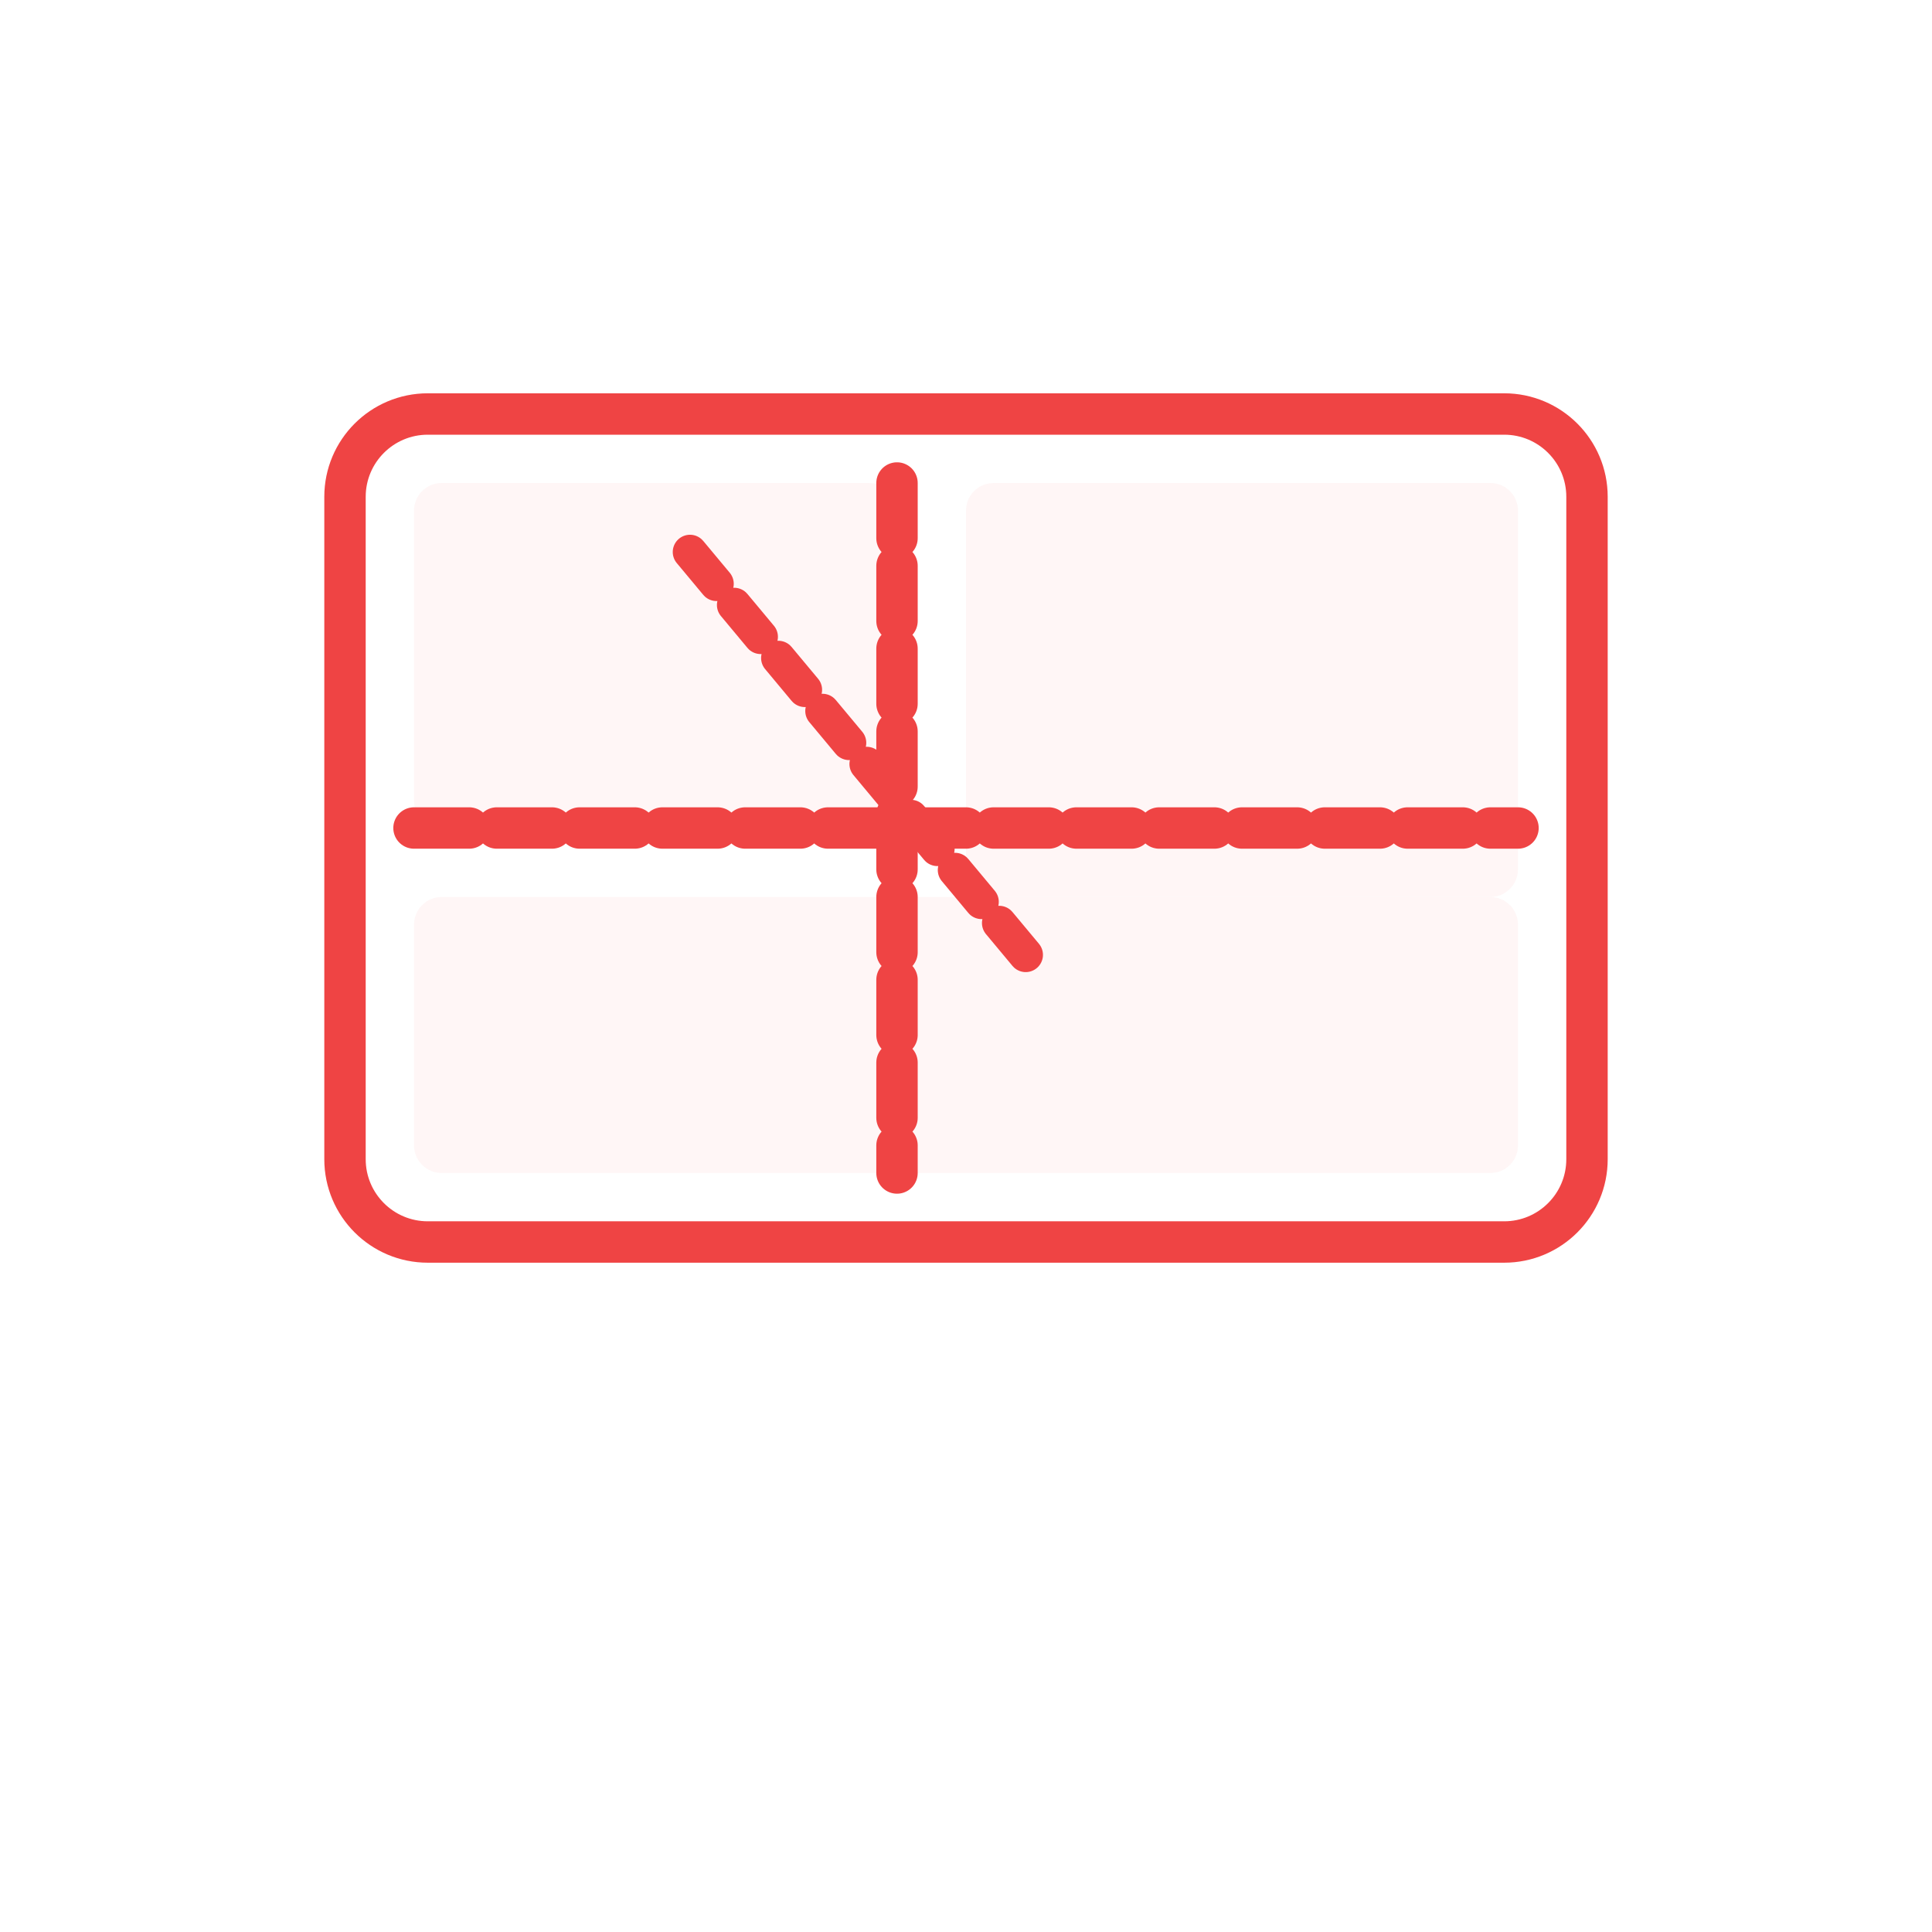
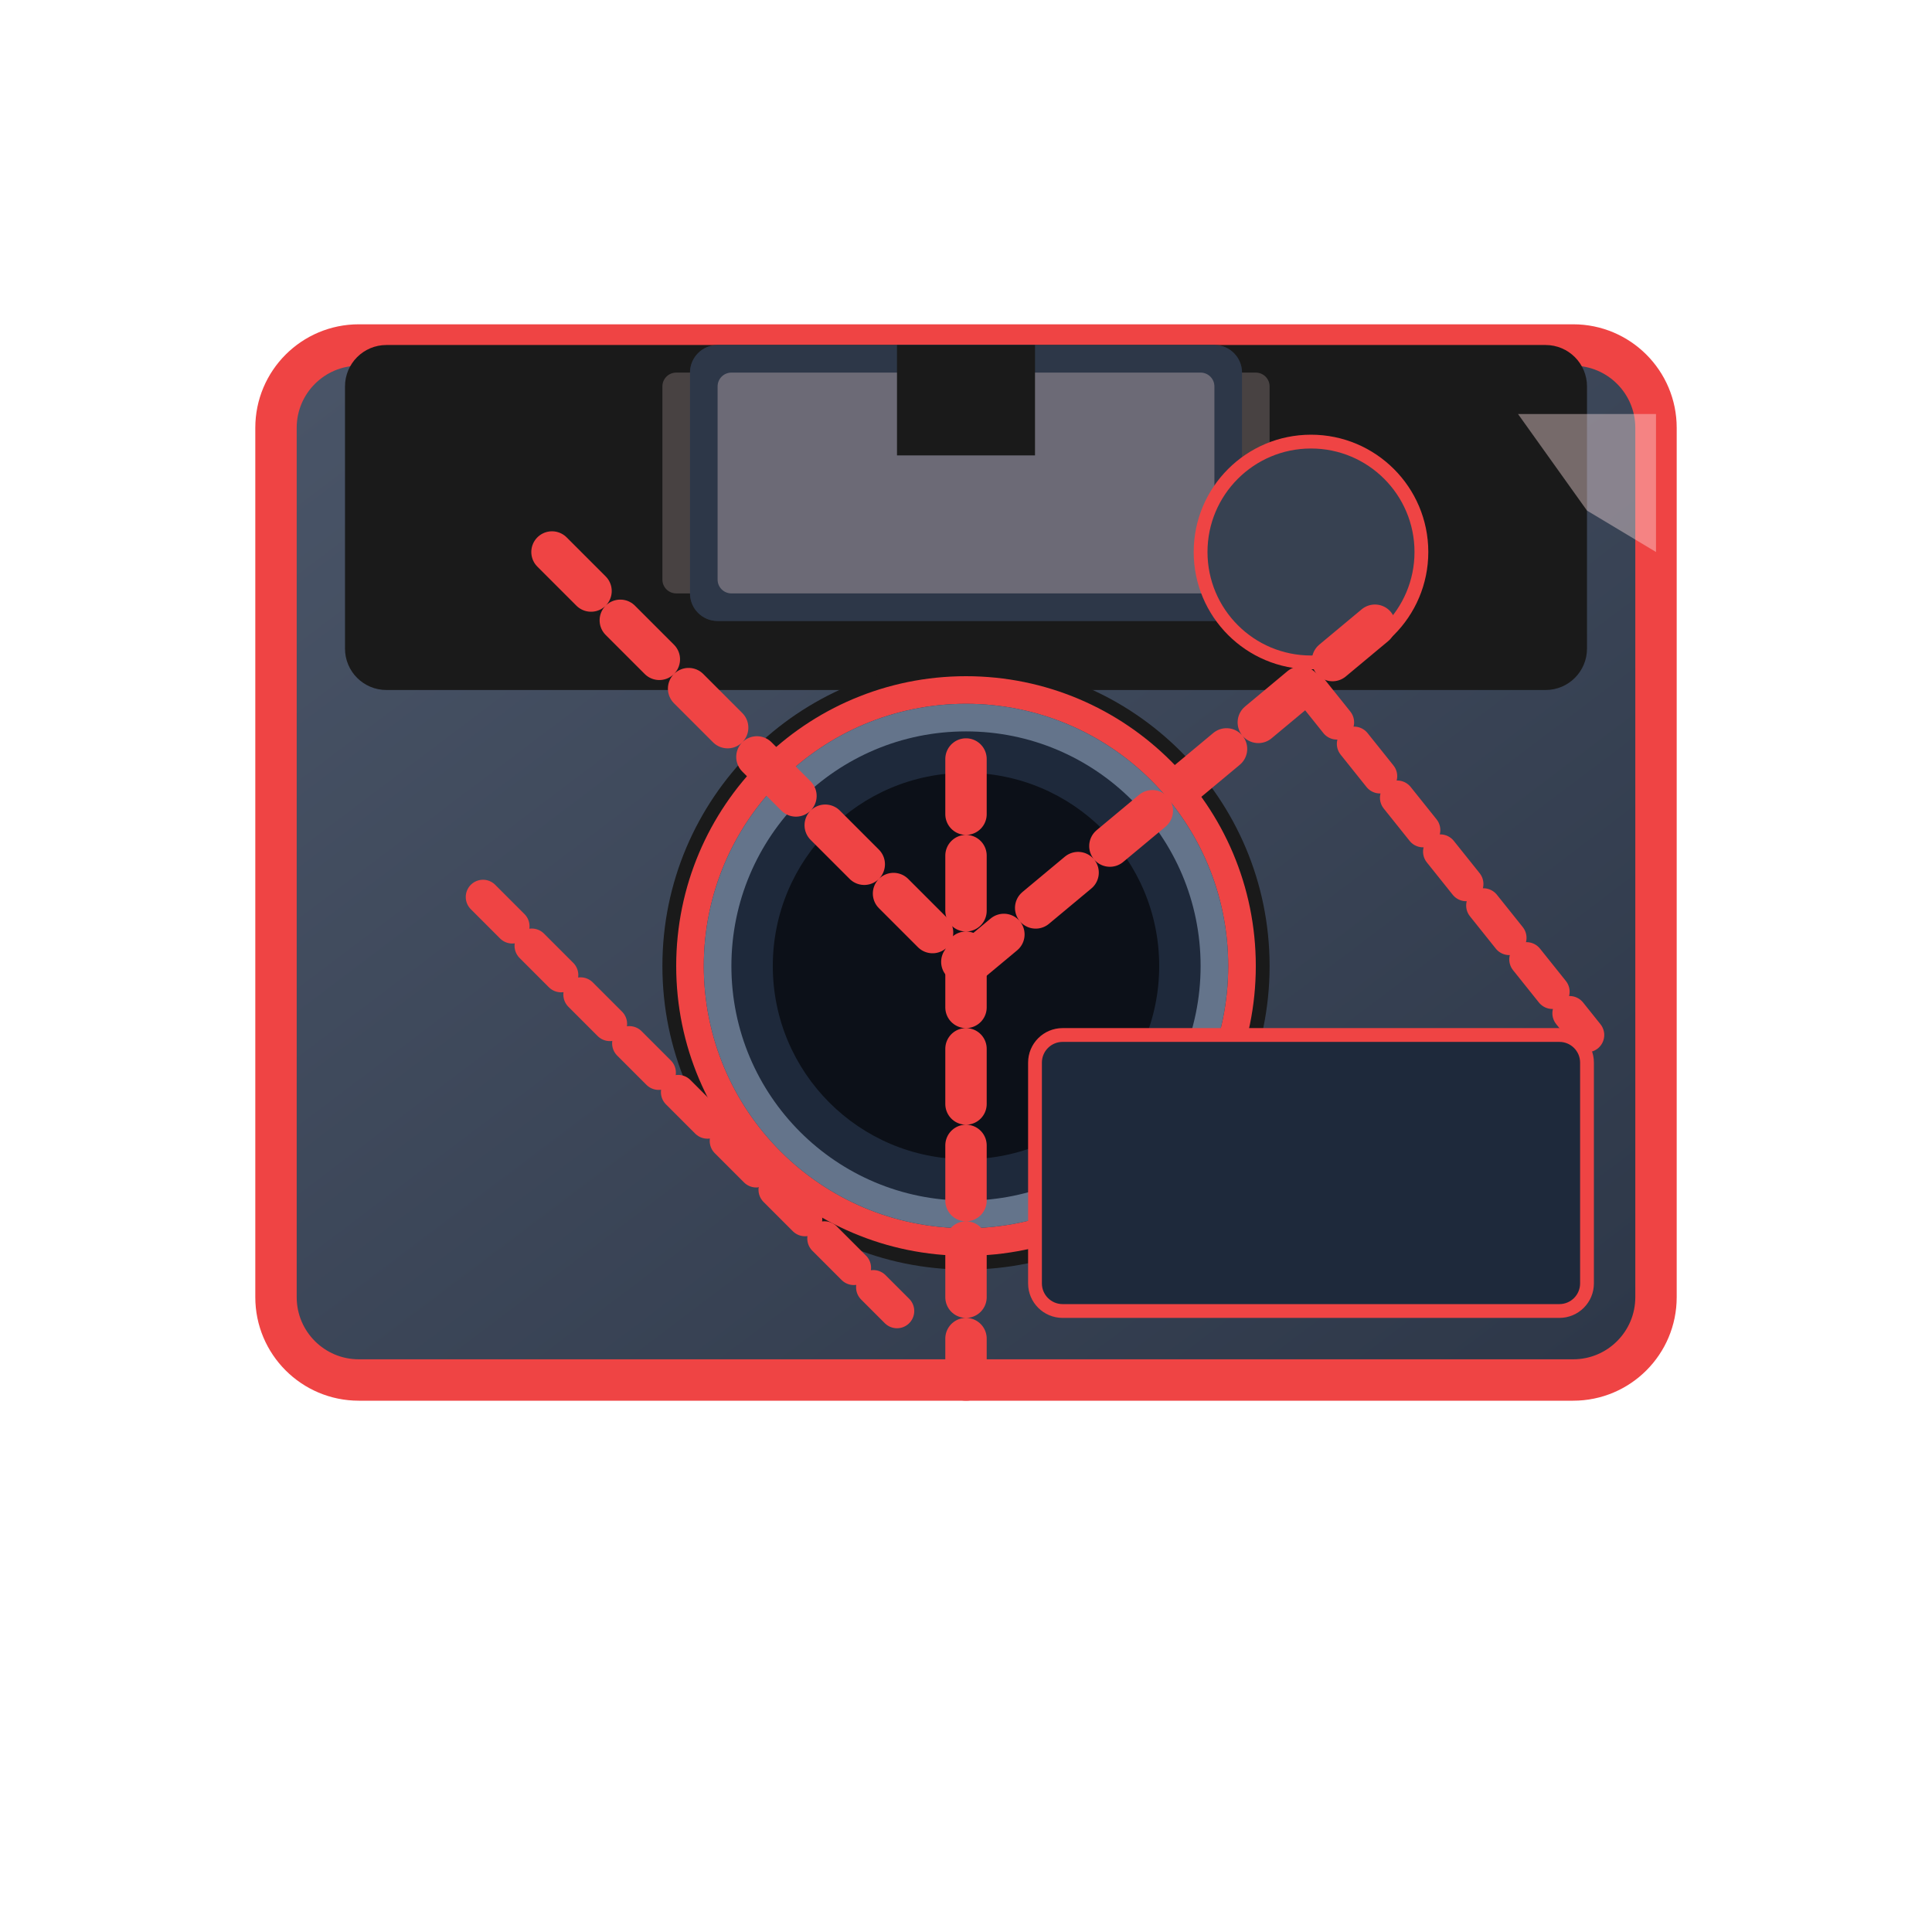
<svg xmlns="http://www.w3.org/2000/svg" viewBox="0 0 140 140" fill="none">
  <style>
    @keyframes crack {
      0%, 100% { stroke-dashoffset: 0; }
-       50% { stroke-dashoffset: 4; }
+       50% { stroke-dashoffset: 6; }
    }
    .crack { animation: crack 1s ease-in-out infinite; }
+     @keyframes flicker {
+       0%, 100% { opacity: 1; }
+       50% { opacity: 0.8; }
+     }
+     .broken { animation: flicker 1.5s ease-in-out infinite; }
  </style>
-   <rect x="25" y="30" width="90" height="60" rx="6" stroke="#ef4444" stroke-width="3" fill="none" />
-   <rect x="30" y="35" width="35" height="25" rx="2" fill="#fee2e2" opacity="0.3" />
-   <rect x="70" y="35" width="40" height="30" rx="2" fill="#fee2e2" opacity="0.3" />
-   <rect x="30" y="65" width="80" height="20" rx="2" fill="#fee2e2" opacity="0.3" />
-   <path class="crack" d="M 65 35 L 65 85" stroke="#ef4444" stroke-width="3" fill="none" stroke-linecap="round" stroke-dasharray="4,2" />
-   <path class="crack" d="M 30 60 L 110 60" stroke="#ef4444" stroke-width="3" fill="none" stroke-linecap="round" stroke-dasharray="4,2" />
-   <path class="crack" d="M 50 40 L 75 70" stroke="#ef4444" stroke-width="2.5" fill="none" stroke-linecap="round" stroke-dasharray="3,2" />
+   <defs>
+     <linearGradient id="bodyGrad" x1="0%" y1="0%" x2="100%" y2="100%">
+       <stop offset="0%" style="stop-color:#4a5568;stop-opacity:1" />
+       <stop offset="100%" style="stop-color:#2d3748;stop-opacity:1" />
+     </linearGradient>
+   </defs>
+   <g transform="translate(20, 25)" class="broken">
+     <rect x="0" y="0" width="100" height="75" rx="6" fill="url(#bodyGrad)" stroke="#ef4444" stroke-width="3" />
+     <rect x="5" y="0" width="90" height="25" rx="3" fill="#1a1a1a" />
+     <rect x="30" y="0" width="40" height="20" rx="2" fill="#2d3748" opacity="0.5" />
+     <rect x="28" y="2" width="44" height="16" rx="1" fill="#fee2e2" opacity="0.2" />
+     <rect x="30" y="0" width="40" height="20" rx="2" fill="#2d3748" />
+     <rect x="32" y="2" width="36" height="16" rx="1" fill="#fee2e2" opacity="0.3" />
+     <circle cx="50" cy="45" r="22" fill="#1a1a1a" />
+     <circle cx="50" cy="45" r="20" stroke="#ef4444" stroke-width="2" fill="#2d3748" />
+     <circle cx="50" cy="45" r="18" stroke="#64748b" stroke-width="2" fill="#1e293b" />
+     <circle cx="50" cy="45" r="14" fill="#000000" opacity="0.6" />
+     <circle cx="75" cy="15" r="8" fill="#374151" stroke="#ef4444" stroke-width="1" />
+     <rect x="45" y="0" width="10" height="8" fill="#1a1a1a" />
+     <rect x="55" y="50" width="40" height="20" rx="2" fill="#1e293b" stroke="#ef4444" stroke-width="1" />
+     <path class="crack" d="M 20 15 L 50 45 L 80 20" stroke="#ef4444" stroke-width="3" fill="none" stroke-linecap="round" stroke-dasharray="4,3" />
+     <path class="crack" d="M 50 30 L 50 75" stroke="#ef4444" stroke-width="3" fill="none" stroke-linecap="round" stroke-dasharray="4,3" />
+     <path class="crack" d="M 15 40 L 45 70" stroke="#ef4444" stroke-width="2.5" fill="none" stroke-linecap="round" stroke-dasharray="3,2" />
+     <path class="crack" d="M 75 25 L 95 50" stroke="#ef4444" stroke-width="2.5" fill="none" stroke-linecap="round" stroke-dasharray="3,2" />
+     <path d="M 90 5 L 100 5 L 100 15 L 95 12 Z" fill="#fee2e2" opacity="0.4" />
+   </g>
</svg>
